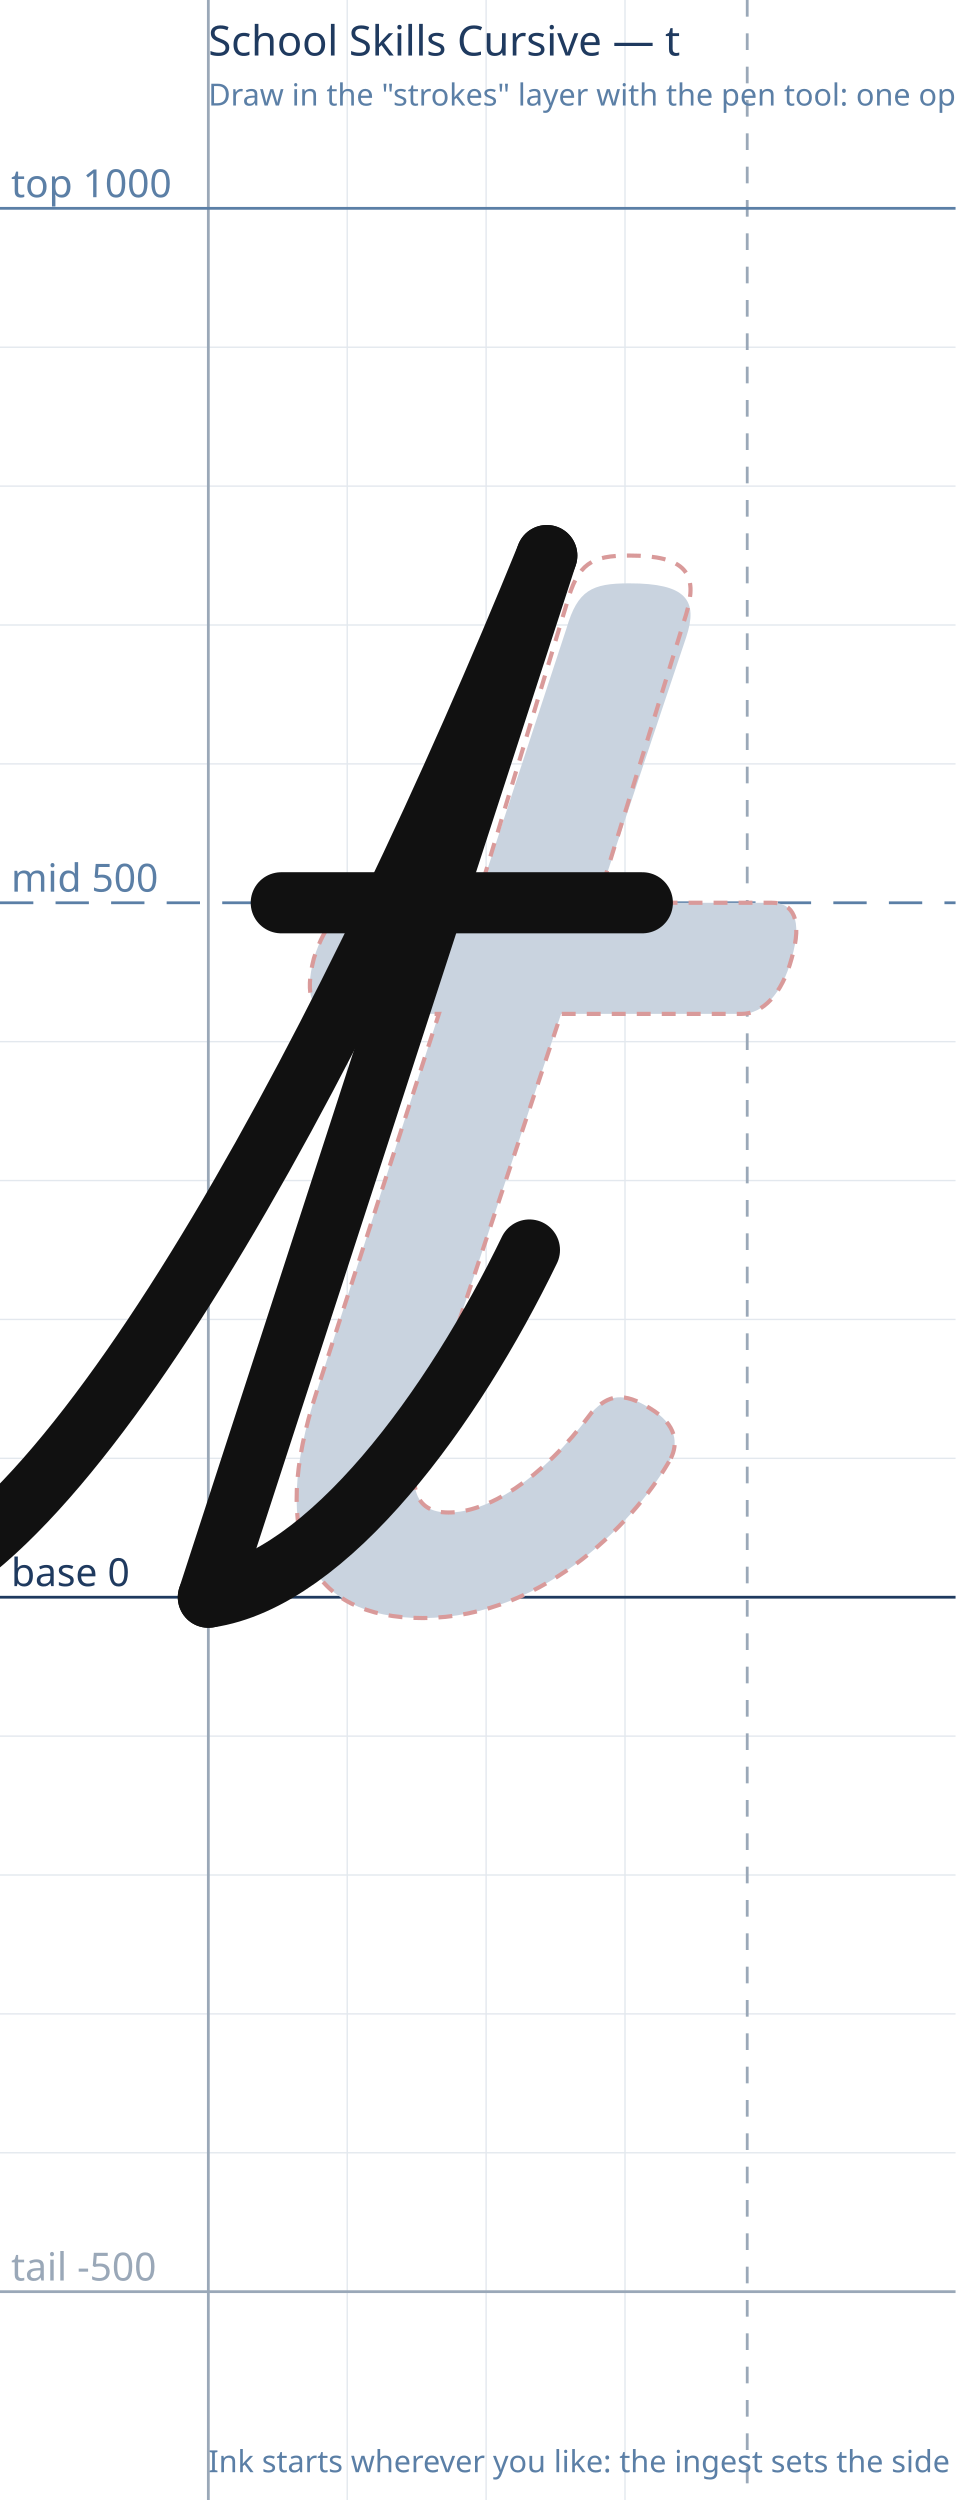
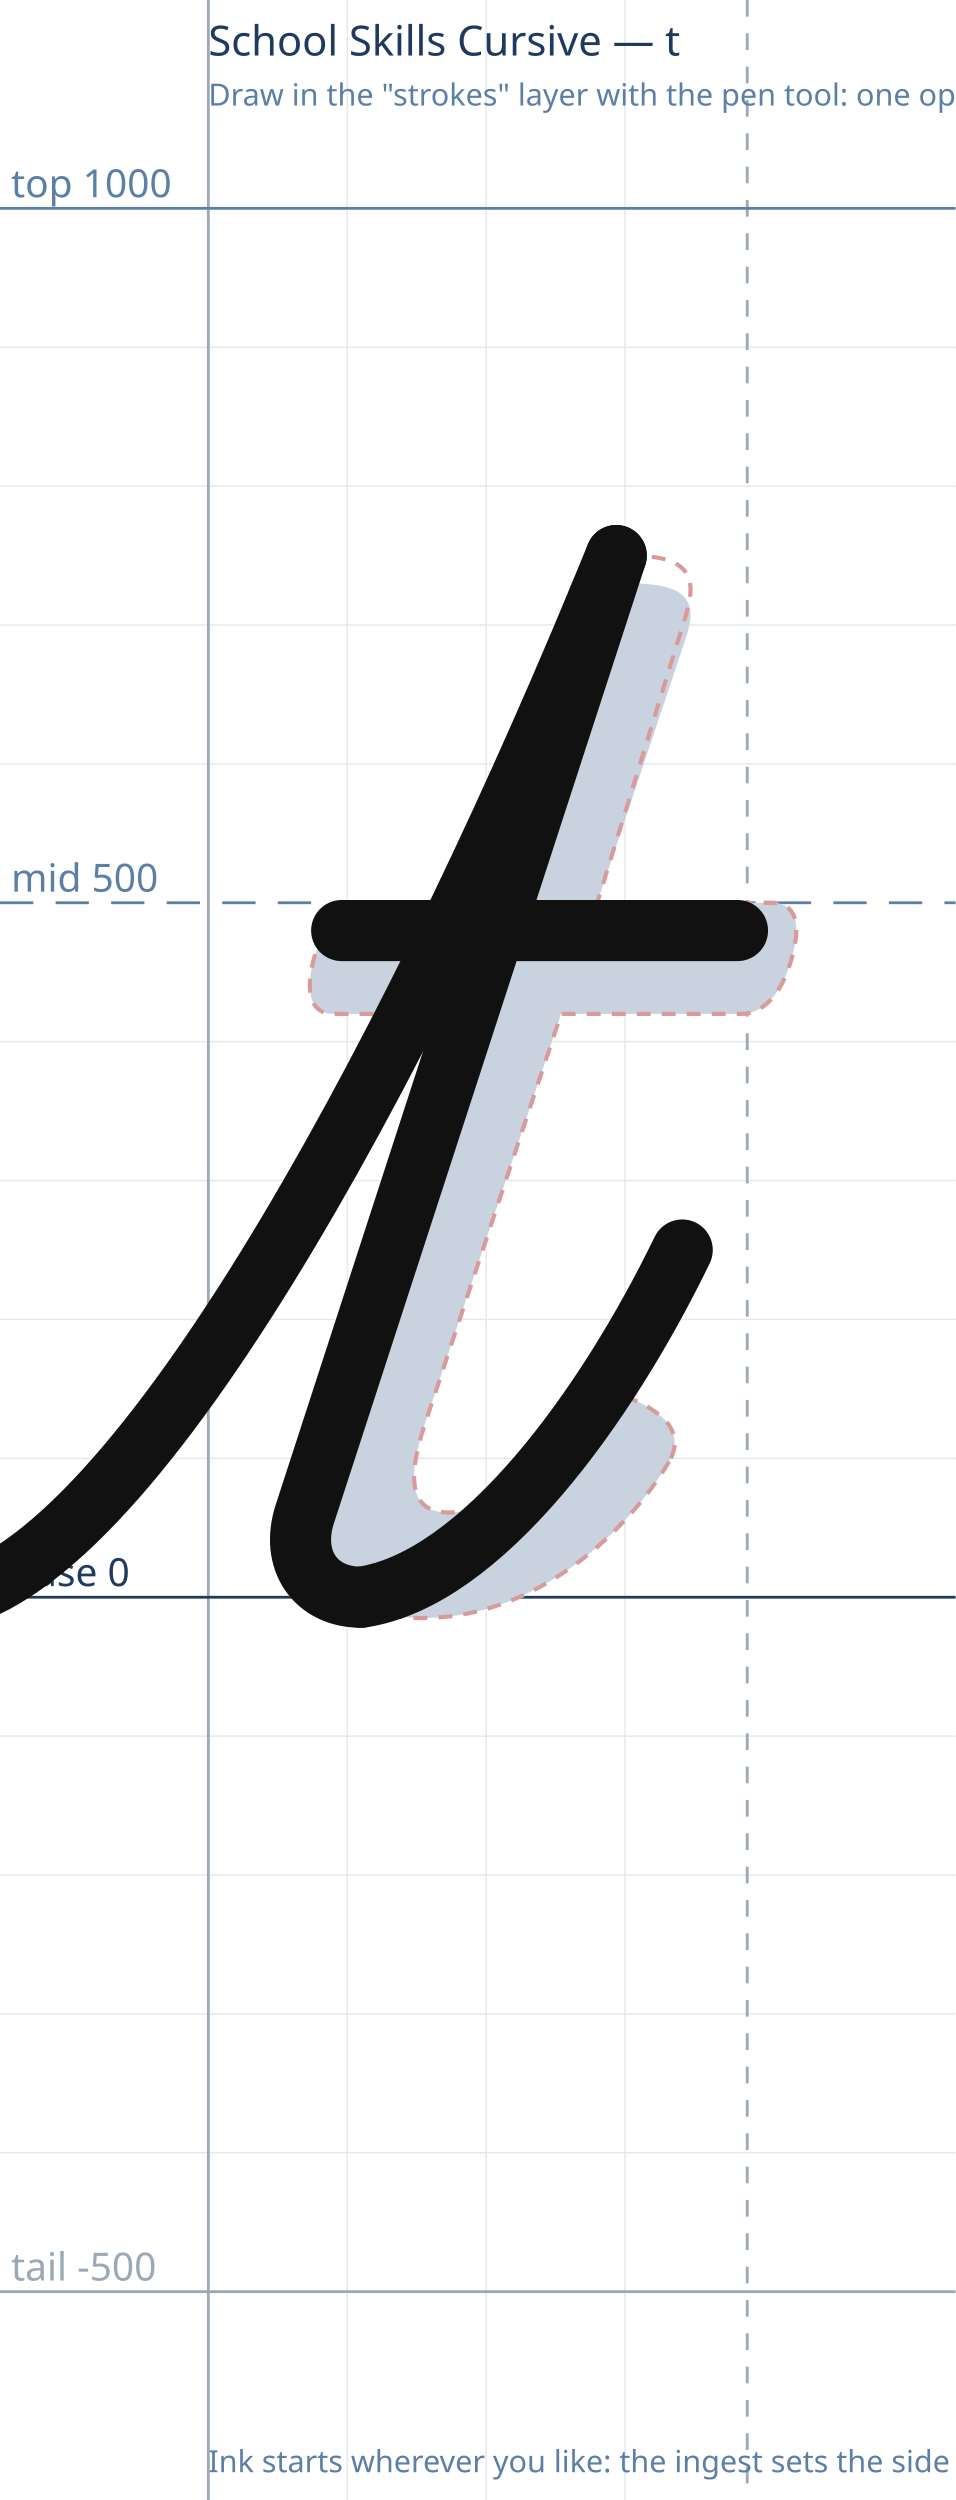
<svg xmlns="http://www.w3.org/2000/svg" width="344" height="900" viewBox="0 0 688 1800" data-hand="cursive" data-glyph="t" data-units="1000" data-origin="150" data-baseline="1150">
  <g id="ruling">
    <line x1="0" y1="1550" x2="688" y2="1550" stroke="#e3e8ee" stroke-width="1" />
    <line x1="0" y1="1450" x2="688" y2="1450" stroke="#e3e8ee" stroke-width="1" />
    <line x1="0" y1="1350" x2="688" y2="1350" stroke="#e3e8ee" stroke-width="1" />
    <line x1="0" y1="1250" x2="688" y2="1250" stroke="#e3e8ee" stroke-width="1" />
    <line x1="0" y1="1050" x2="688" y2="1050" stroke="#e3e8ee" stroke-width="1" />
    <line x1="0" y1="950" x2="688" y2="950" stroke="#e3e8ee" stroke-width="1" />
    <line x1="0" y1="850" x2="688" y2="850" stroke="#e3e8ee" stroke-width="1" />
    <line x1="0" y1="750" x2="688" y2="750" stroke="#e3e8ee" stroke-width="1" />
    <line x1="0" y1="550" x2="688" y2="550" stroke="#e3e8ee" stroke-width="1" />
    <line x1="0" y1="450" x2="688" y2="450" stroke="#e3e8ee" stroke-width="1" />
    <line x1="0" y1="350" x2="688" y2="350" stroke="#e3e8ee" stroke-width="1" />
    <line x1="0" y1="250" x2="688" y2="250" stroke="#e3e8ee" stroke-width="1" />
    <line x1="150" y1="0" x2="150" y2="1800" stroke="#e3e8ee" stroke-width="1" />
    <line x1="250" y1="0" x2="250" y2="1800" stroke="#e3e8ee" stroke-width="1" />
    <line x1="350" y1="0" x2="350" y2="1800" stroke="#e3e8ee" stroke-width="1" />
    <line x1="450" y1="0" x2="450" y2="1800" stroke="#e3e8ee" stroke-width="1" />
    <line x1="150" y1="0" x2="150" y2="1800" stroke="#9aa8b8" stroke-width="2" />
    <line x1="538" y1="0" x2="538" y2="1800" stroke="#9aa8b8" stroke-width="2" stroke-dasharray="12 12" />
    <line x1="0" y1="150" x2="688" y2="150" stroke="#5b7fa6" stroke-width="2" />
    <text x="8" y="142" font-family="sans-serif" font-size="28" fill="#5b7fa6">top 1000</text>
    <line x1="0" y1="650" x2="688" y2="650" stroke="#5b7fa6" stroke-width="2" stroke-dasharray="24 16" />
    <text x="8" y="642" font-family="sans-serif" font-size="28" fill="#5b7fa6">mid 500</text>
    <line x1="0" y1="1150" x2="688" y2="1150" stroke="#1f3a5f" stroke-width="2" />
    <text x="8" y="1142" font-family="sans-serif" font-size="28" fill="#1f3a5f">base 0</text>
    <line x1="0" y1="1650" x2="688" y2="1650" stroke="#9aa8b8" stroke-width="2" />
    <text x="8" y="1642" font-family="sans-serif" font-size="28" fill="#9aa8b8">tail -500</text>
  </g>
  <g id="outline-body">
    <path d="M 483 1050 C 488 1040 488 1026 468 1014 C 449 1002 438 1004 426 1017 C 389 1067 350 1089 323 1089 C 298 1089 291 1070 306 1025 L 404 730 L 534 730 C 549 730 563 716 570 690 C 578 662 571 650 556 650 L 430 650 L 494 459 C 503 432 494 420 453 420 C 426 420 416 425 408 452 L 343 650 L 263 650 C 248 650 234 664 226 690 C 219 717 225 730 240 730 L 316 730 L 228 1002 C 193 1109 223 1165 304 1165 C 395 1165 461 1090 483 1050 Z" fill="#c9d3df" fill-rule="evenodd" />
  </g>
  <g id="outline-reach">
    <path d="M 483 1050 C 488 1040 488 1026 468 1014 C 449 1002 438 1004 426 1017 C 389 1067 350 1089 323 1089 C 298 1089 291 1070 306 1025 L 404 730 L 534 730 C 549 730 563 716 570 690 C 578 662 571 650 556 650 L 430 650 L 494 442.391 C 503 413.043 494 400 453 400 C 426 400 416 405.435 408 434.783 L 343 650 L 263 650 C 248 650 234 664 226 690 C 219 717 225 730 240 730 L 316 730 L 228 1002 C 193 1109 223 1165 304 1165 C 395 1165 461 1090 483 1050 Z" fill="none" stroke="#d99a9a" stroke-width="3" stroke-dasharray="10 8" fill-rule="evenodd" />
  </g>
  <g id="notes">
    <text x="150" y="40" font-family="sans-serif" font-size="30" fill="#1f3a5f">School Skills Cursive — t</text>
    <text x="150" y="76" font-family="sans-serif" font-size="22" fill="#5b7fa6">Draw in the "strokes" layer with the pen tool: one open path per pen stroke, in the order the pen makes them. Grey is the shape; red dashes are how far the tall or hanging part goes.</text>
    <text x="150" y="1780" font-family="sans-serif" font-size="22" fill="#5b7fa6">Ink starts wherever you like: the ingest sets the side bearings.</text>
  </g>
  <g id="strokes">
-     <path id="lead" d="M -80 1150 C 58.7 1112.5 256.4 737.5 393.7 400" fill="none" stroke="#111" stroke-width="44" stroke-linecap="round" stroke-linejoin="round" />
-     <path id="body" d="M 393.7 400 L 150 1150" fill="none" stroke="#111" stroke-width="44" stroke-linecap="round" stroke-linejoin="round" />
-     <path id="tail" d="M 150 1150 C 236.6 1137.5 326.7 1012.5 381.2 900" fill="none" stroke="#111" stroke-width="44" stroke-linecap="round" stroke-linejoin="round" />
-     <path id="stroke-2" d="M 202.5 650 L 462.5 650" fill="none" stroke="#111" stroke-width="44" stroke-linecap="round" stroke-linejoin="round" />
+     <path id="lead" d="M -30 1150 C 108.7 1112.5 306.4 737.5 443.7 400" fill="none" stroke="#111" stroke-width="44" stroke-linecap="round" stroke-linejoin="round" />
+     <path id="body" d="M 443.7 400 L 219.5 1090 C 208.7 1123.1 226.9 1150 260 1150" fill="none" stroke="#111" stroke-width="44" stroke-linecap="round" stroke-linejoin="round" />
+     <path id="tail" d="M 260 1150 C 346.6 1137.5 436.7 1012.5 491.2 900" fill="none" stroke="#111" stroke-width="44" stroke-linecap="round" stroke-linejoin="round" />
+     <path id="stroke-2" d="M 246 670 L 531 670" fill="none" stroke="#111" stroke-width="44" stroke-linecap="round" stroke-linejoin="round" />
  </g>
</svg>
